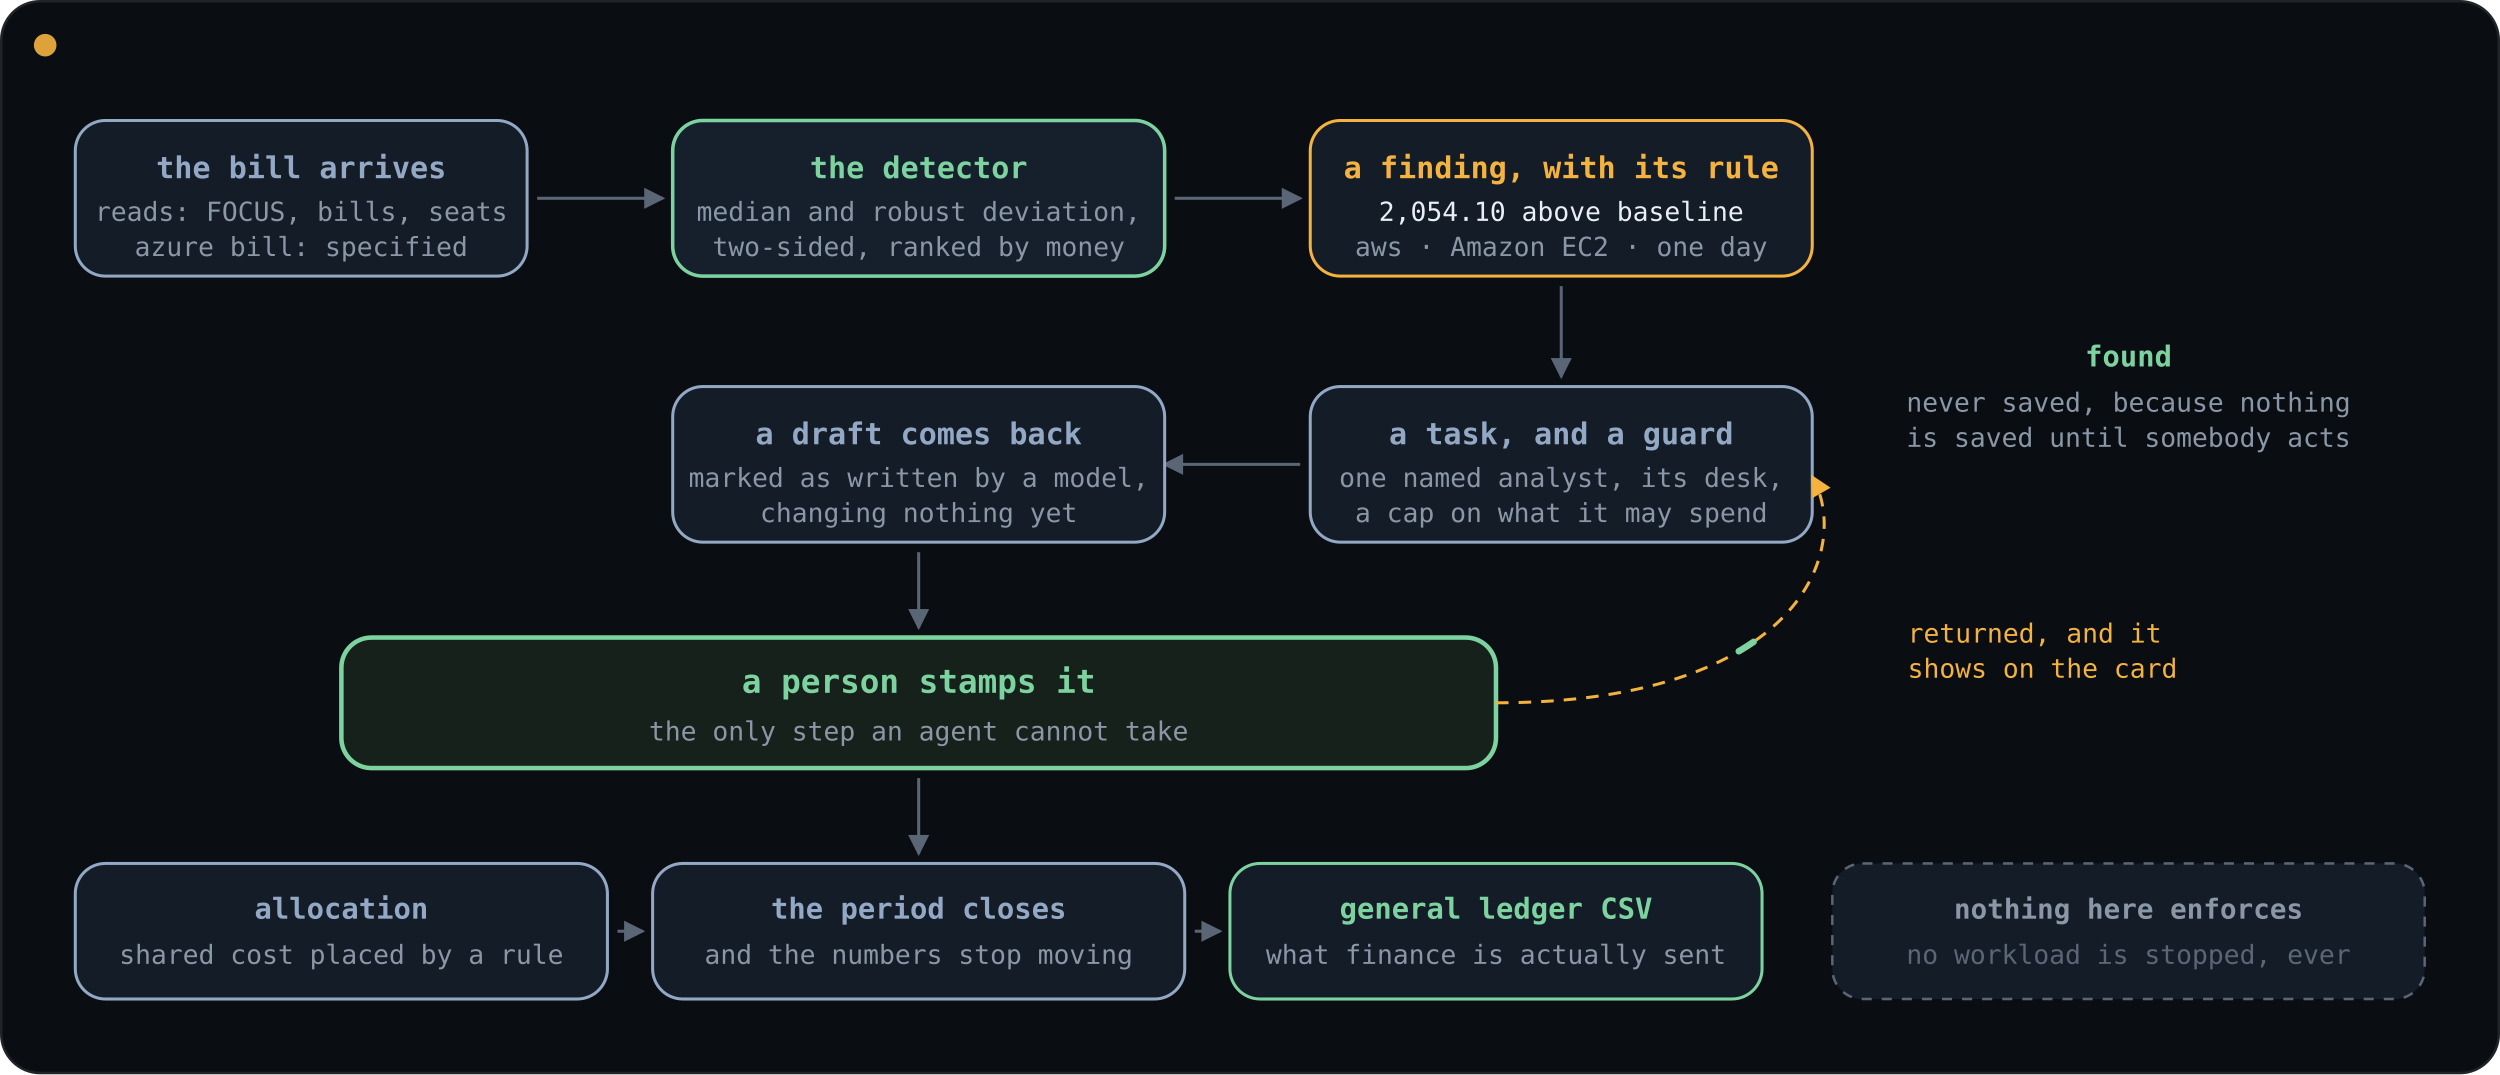
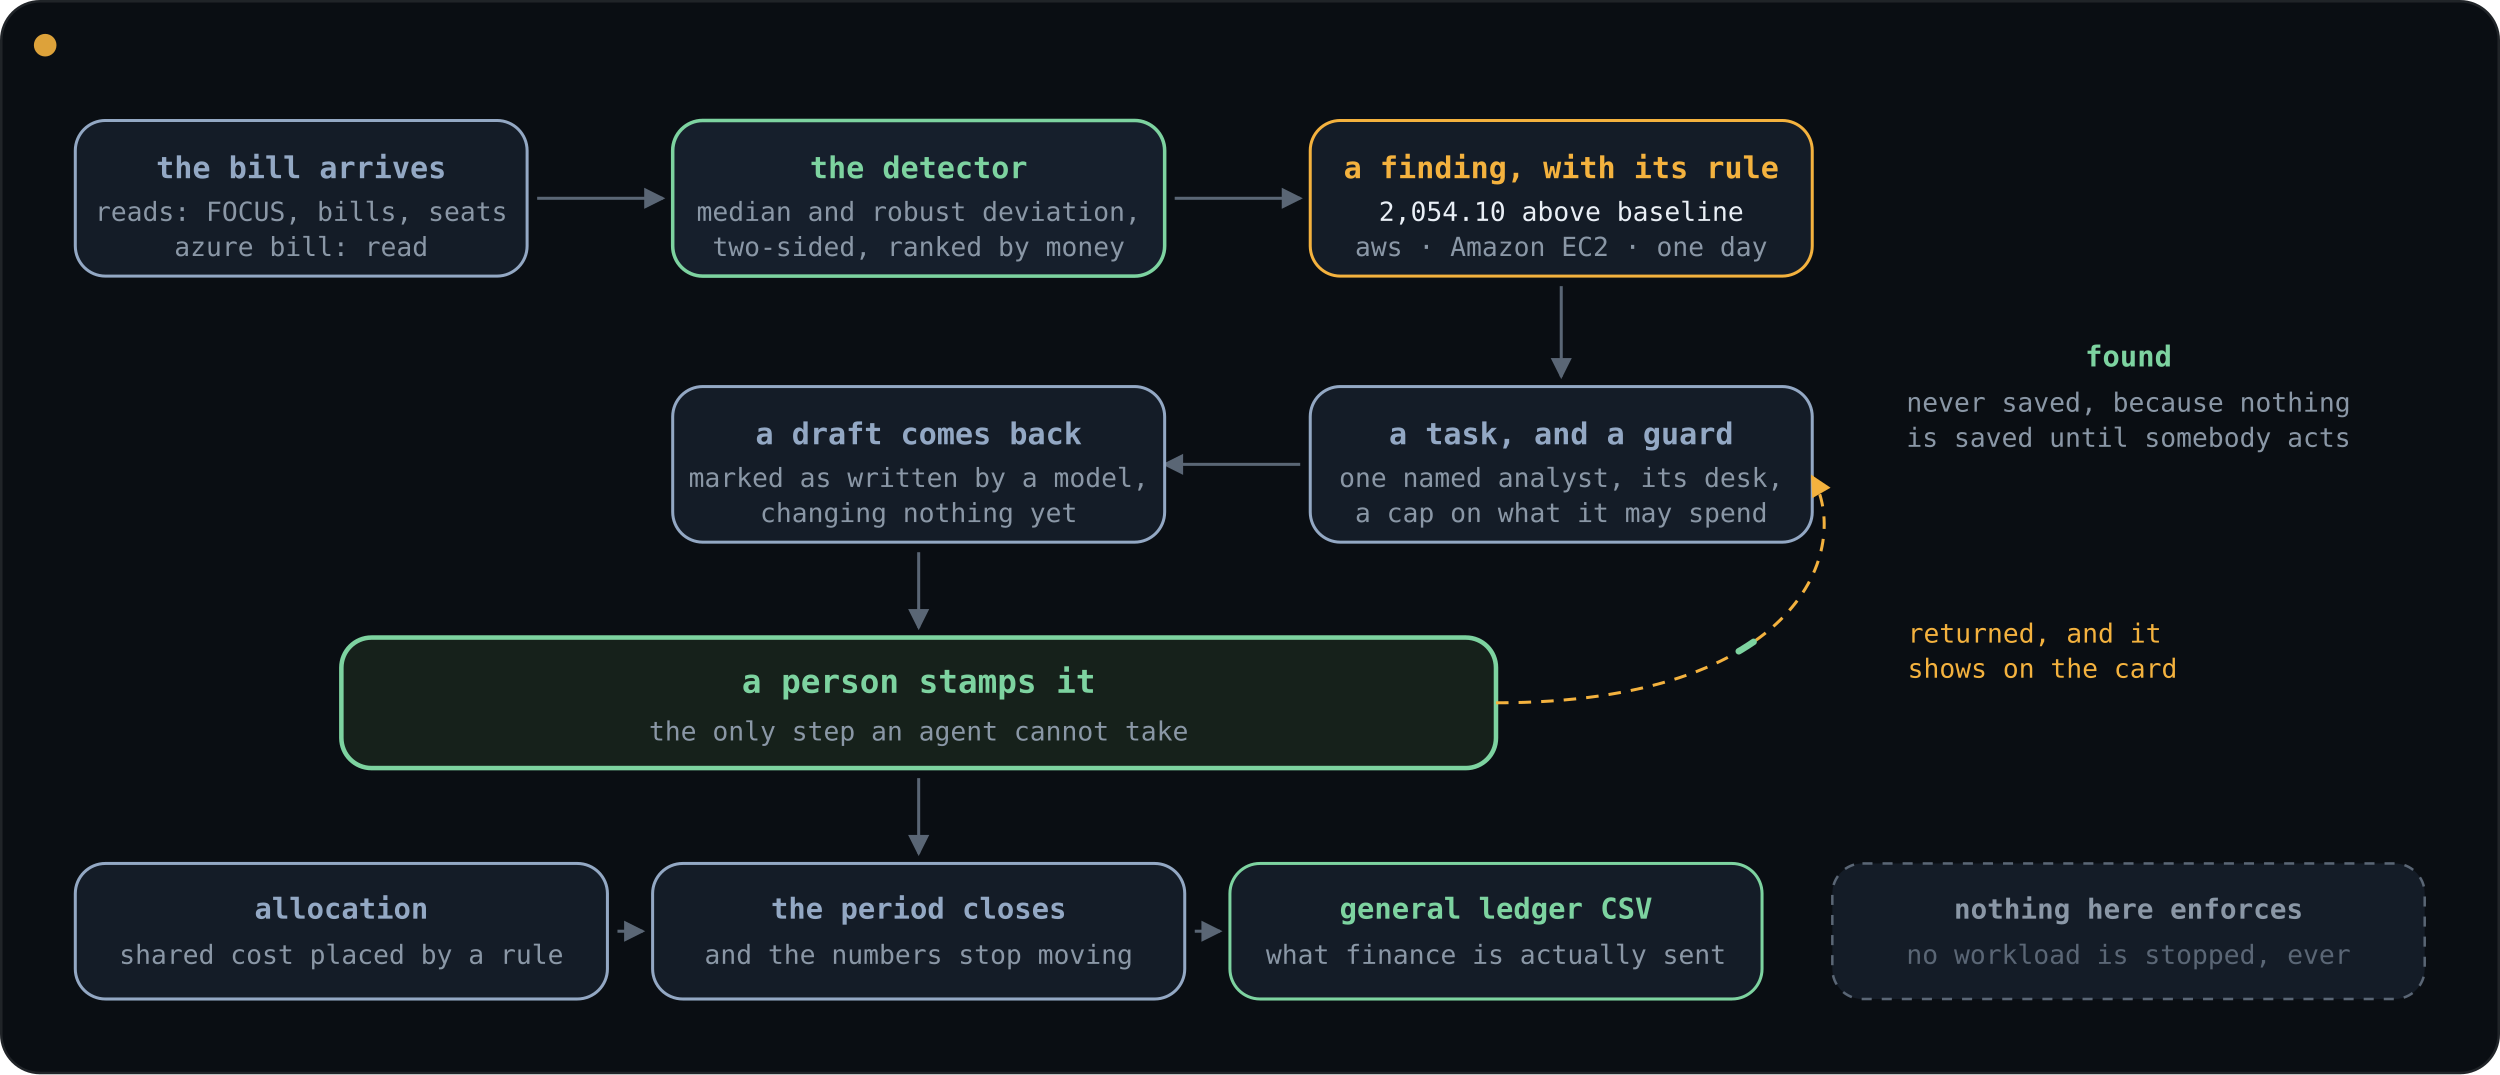
- <svg xmlns="http://www.w3.org/2000/svg" viewBox="-18 -18 996 428" width="996" height="428" role="img" aria-label="CostCrew: charges arrive from the connectors built so far (the TokenFuse FOCUS export, seats, recommendations; the AWS and GCP billing exports are read, the Azure one is specified), a two-sided detector opens anomalies, and an agent analyst drafts a fix a person posts or returns">
+ <svg xmlns="http://www.w3.org/2000/svg" viewBox="-18 -18 996 428" width="996" height="428" role="img" aria-label="CostCrew: charges arrive from the connectors built so far (the TokenFuse FOCUS export, seats, recommendations; the AWS, Azure and GCP billing exports are read), a two-sided detector opens anomalies, and an agent analyst drafts a fix a person posts or returns">
  <style>@media (prefers-reduced-motion: reduce){.rd-anim{display:none}}</style>
  <rect x="-18" y="-18" width="996" height="428" rx="16" fill="#0A0E13" />
  <rect x="-17.5" y="-17.5" width="995" height="427" rx="15.5" fill="none" stroke="rgba(255,255,255,.09)" />
  <defs>
    <marker id="cc-a" viewBox="0 0 8 8" refX="7" refY="4" markerWidth="7" markerHeight="7" orient="auto">
      <path d="M0 0 L8 4 L0 8 z" fill="#5A6675" />
    </marker>
    <marker id="cc-w" viewBox="0 0 8 8" refX="7" refY="4" markerWidth="7" markerHeight="7" orient="auto">
      <path d="M0 0 L8 4 L0 8 z" fill="#F4B23E" />
    </marker>
    <style>
            .cc-t{font-family:ui-monospace,Menlo,monospace}
            @media (prefers-reduced-motion: reduce){ .cc-anim{display:none} }
          </style>
  </defs>
  <g class="cc-t" text-anchor="middle">
    <rect x="12" y="30" width="180" height="62" rx="12" fill="#141C27" stroke="#93A8C4" stroke-width="1.2" />
    <text x="102" y="53" fill="#93A8C4" font-size="12" font-weight="700">the bill arrives</text>
    <text x="102" y="70" fill="#8A97A6" font-size="10.5">reads: FOCUS, bills, seats</text>
-     <text x="102" y="84" fill="#8A97A6" font-size="10.5">azure bill: specified</text>
+     <text x="102" y="84" fill="#8A97A6" font-size="10.5">azure bill: read</text>
    <path d="M196 61 L246 61" stroke="#5A6675" stroke-width="1.2" fill="none" marker-end="url(#cc-a)" />
    <rect x="250" y="30" width="196" height="62" rx="12" fill="#161F2C" stroke="#7DD3A0" stroke-width="1.4" />
    <rect x="250" y="30" width="196" height="62" rx="12" fill="none" stroke="#0A0E13" stroke-width="1.6" class="rd-anim" opacity="0">
      <animate attributeName="opacity" values="0;.55;0" dur="3.4s" repeatCount="indefinite" />
    </rect>
    <text x="348" y="53" fill="#7DD3A0" font-size="12" font-weight="700">the detector</text>
    <text x="348" y="70" fill="#8A97A6" font-size="10.5">median and robust deviation,</text>
    <text x="348" y="84" fill="#8A97A6" font-size="10.5">two-sided, ranked by money</text>
    <path d="M450 61 L500 61" stroke="#5A6675" stroke-width="1.2" fill="none" marker-end="url(#cc-a)" />
    <rect x="504" y="30" width="200" height="62" rx="12" fill="#141C27" stroke="#F4B23E" stroke-width="1.2" />
    <text x="604" y="53" fill="#F4B23E" font-size="12" font-weight="700">a finding, with its rule</text>
    <text x="604" y="70" fill="#E9EFF6" font-size="10.5">2,054.10 above baseline</text>
    <text x="604" y="84" fill="#8A97A6" font-size="10.5">aws · Amazon EC2 · one day</text>
    <path d="M604 96 L604 132" stroke="#5A6675" stroke-width="1.2" fill="none" marker-end="url(#cc-a)" />
    <rect x="504" y="136" width="200" height="62" rx="12" fill="#141C27" stroke="#93A8C4" stroke-width="1.2" />
    <text x="604" y="159" fill="#93A8C4" font-size="12" font-weight="700">a task, and a guard</text>
    <text x="604" y="176" fill="#8A97A6" font-size="10.5">one named analyst, its desk,</text>
    <text x="604" y="190" fill="#8A97A6" font-size="10.5">a cap on what it may spend</text>
    <path d="M500 167 L446 167" stroke="#5A6675" stroke-width="1.2" fill="none" marker-end="url(#cc-a)" />
    <rect x="250" y="136" width="196" height="62" rx="12" fill="#141C27" stroke="#93A8C4" stroke-width="1.2" />
    <text x="348" y="159" fill="#93A8C4" font-size="12" font-weight="700">a draft comes back</text>
    <text x="348" y="176" fill="#8A97A6" font-size="10.5">marked as written by a model,</text>
    <text x="348" y="190" fill="#8A97A6" font-size="10.5">changing nothing yet</text>
    <path d="M348 202 L348 232" stroke="#5A6675" stroke-width="1.2" fill="none" marker-end="url(#cc-a)" />
    <rect x="118" y="236" width="460" height="52" rx="12" fill="#16211B" stroke="#7DD3A0" stroke-width="1.8" />
    <text x="348" y="258" fill="#7DD3A0" font-size="13" font-weight="700">a person stamps it</text>
    <text x="348" y="277" fill="#8A97A6" font-size="10.5">the only step an agent cannot take</text>
    <path d="M578 262 C 700 262, 720 200, 704 172" stroke="#F4B23E" stroke-width="1.2" stroke-dasharray="5 4" fill="none" marker-end="url(#cc-w)" />
    <text x="742" y="238" fill="#F4B23E" font-size="10.5" text-anchor="start">returned, and it</text>
    <text x="742" y="252" fill="#F4B23E" font-size="10.5" text-anchor="start">shows on the card</text>
    <path d="M348 292 L348 322" stroke="#5A6675" stroke-width="1.2" fill="none" marker-end="url(#cc-a)" />
    <rect x="12" y="326" width="212" height="54" rx="12" fill="#141C27" stroke="#93A8C4" stroke-width="1.2" />
    <text x="118" y="348" fill="#93A8C4" font-size="11.5" font-weight="700">allocation</text>
    <text x="118" y="366" fill="#8A97A6" font-size="10.5">shared cost placed by a rule</text>
    <rect x="242" y="326" width="212" height="54" rx="12" fill="#141C27" stroke="#93A8C4" stroke-width="1.2" />
    <text x="348" y="348" fill="#93A8C4" font-size="11.5" font-weight="700">the period closes</text>
    <text x="348" y="366" fill="#8A97A6" font-size="10.5">and the numbers stop moving</text>
    <rect x="472" y="326" width="212" height="54" rx="12" fill="#141C27" stroke="#7DD3A0" stroke-width="1.2" />
    <text x="578" y="348" fill="#7DD3A0" font-size="11.5" font-weight="700">general ledger CSV</text>
    <text x="578" y="366" fill="#8A97A6" font-size="10.5">what finance is actually sent</text>
    <path d="M228 353 L238 353" stroke="#5A6675" stroke-width="1.2" fill="none" marker-end="url(#cc-a)" />
    <path d="M458 353 L468 353" stroke="#5A6675" stroke-width="1.2" fill="none" marker-end="url(#cc-a)" />
    <rect x="712" y="326" width="236" height="54" rx="12" fill="#141C27" stroke="#5A6675" stroke-width="1" stroke-dasharray="4 4" />
    <text x="830" y="348" fill="#8A97A6" font-size="11" font-weight="700">nothing here enforces</text>
    <text x="830" y="366" fill="#5A6675" font-size="10.5">no workload is stopped, ever</text>
    <text x="830" y="128" fill="#7DD3A0" font-size="11.5" font-weight="700">found</text>
    <text x="830" y="146" fill="#8A97A6" font-size="10.5">never saved, because nothing</text>
    <text x="830" y="160" fill="#8A97A6" font-size="10.5">is saved until somebody acts</text>
    <g class="cc-anim">
      <circle r="4.5" fill="#F4B23E" opacity=".9">
        <animateMotion dur="11s" repeatCount="indefinite" path="M102 61 L348 61 L604 61 L604 167 L348 167 L348 262 L348 353 L578 353" />
      </circle>
    </g>
  </g>
  <g fill="none" class="rd-anim">
    <path d="M196 61 L246 61" fill="none" pathLength="100" stroke="#7DD3A0" stroke-width="2.6" stroke-linecap="round" stroke-dasharray="7 100" stroke-dashoffset="7">
      <animate attributeName="stroke-dashoffset" from="7" to="-100" dur="2.4s" begin="-0.00s" repeatCount="indefinite" />
    </path>
    <path d="M450 61 L500 61" fill="none" pathLength="100" stroke="#7DD3A0" stroke-width="2.6" stroke-linecap="round" stroke-dasharray="7 100" stroke-dashoffset="7">
      <animate attributeName="stroke-dashoffset" from="7" to="-100" dur="2.4s" begin="-0.37s" repeatCount="indefinite" />
    </path>
    <path d="M604 96 L604 132" fill="none" pathLength="100" stroke="#7DD3A0" stroke-width="2.6" stroke-linecap="round" stroke-dasharray="7 100" stroke-dashoffset="7">
      <animate attributeName="stroke-dashoffset" from="7" to="-100" dur="2.4s" begin="-0.74s" repeatCount="indefinite" />
    </path>
    <path d="M500 167 L446 167" fill="none" pathLength="100" stroke="#7DD3A0" stroke-width="2.6" stroke-linecap="round" stroke-dasharray="7 100" stroke-dashoffset="7">
      <animate attributeName="stroke-dashoffset" from="7" to="-100" dur="2.4s" begin="-1.11s" repeatCount="indefinite" />
    </path>
    <path d="M348 202 L348 232" fill="none" pathLength="100" stroke="#7DD3A0" stroke-width="2.6" stroke-linecap="round" stroke-dasharray="7 100" stroke-dashoffset="7">
      <animate attributeName="stroke-dashoffset" from="7" to="-100" dur="2.4s" begin="-1.48s" repeatCount="indefinite" />
    </path>
    <path d="M578 262 C 700 262, 720 200, 704 172" fill="none" pathLength="100" stroke="#7DD3A0" stroke-width="2.6" stroke-linecap="round" stroke-dasharray="7 100" stroke-dashoffset="7">
      <animate attributeName="stroke-dashoffset" from="7" to="-100" dur="2.4s" begin="-1.85s" repeatCount="indefinite" />
    </path>
    <path d="M348 292 L348 322" fill="none" pathLength="100" stroke="#7DD3A0" stroke-width="2.6" stroke-linecap="round" stroke-dasharray="7 100" stroke-dashoffset="7">
      <animate attributeName="stroke-dashoffset" from="7" to="-100" dur="2.4s" begin="-2.22s" repeatCount="indefinite" />
    </path>
    <path d="M228 353 L238 353" fill="none" pathLength="100" stroke="#7DD3A0" stroke-width="2.6" stroke-linecap="round" stroke-dasharray="7 100" stroke-dashoffset="7">
      <animate attributeName="stroke-dashoffset" from="7" to="-100" dur="2.4s" begin="-2.59s" repeatCount="indefinite" />
    </path>
    <path d="M458 353 L468 353" fill="none" pathLength="100" stroke="#7DD3A0" stroke-width="2.6" stroke-linecap="round" stroke-dasharray="7 100" stroke-dashoffset="7">
      <animate attributeName="stroke-dashoffset" from="7" to="-100" dur="2.4s" begin="-2.96s" repeatCount="indefinite" />
    </path>
  </g>
</svg>
